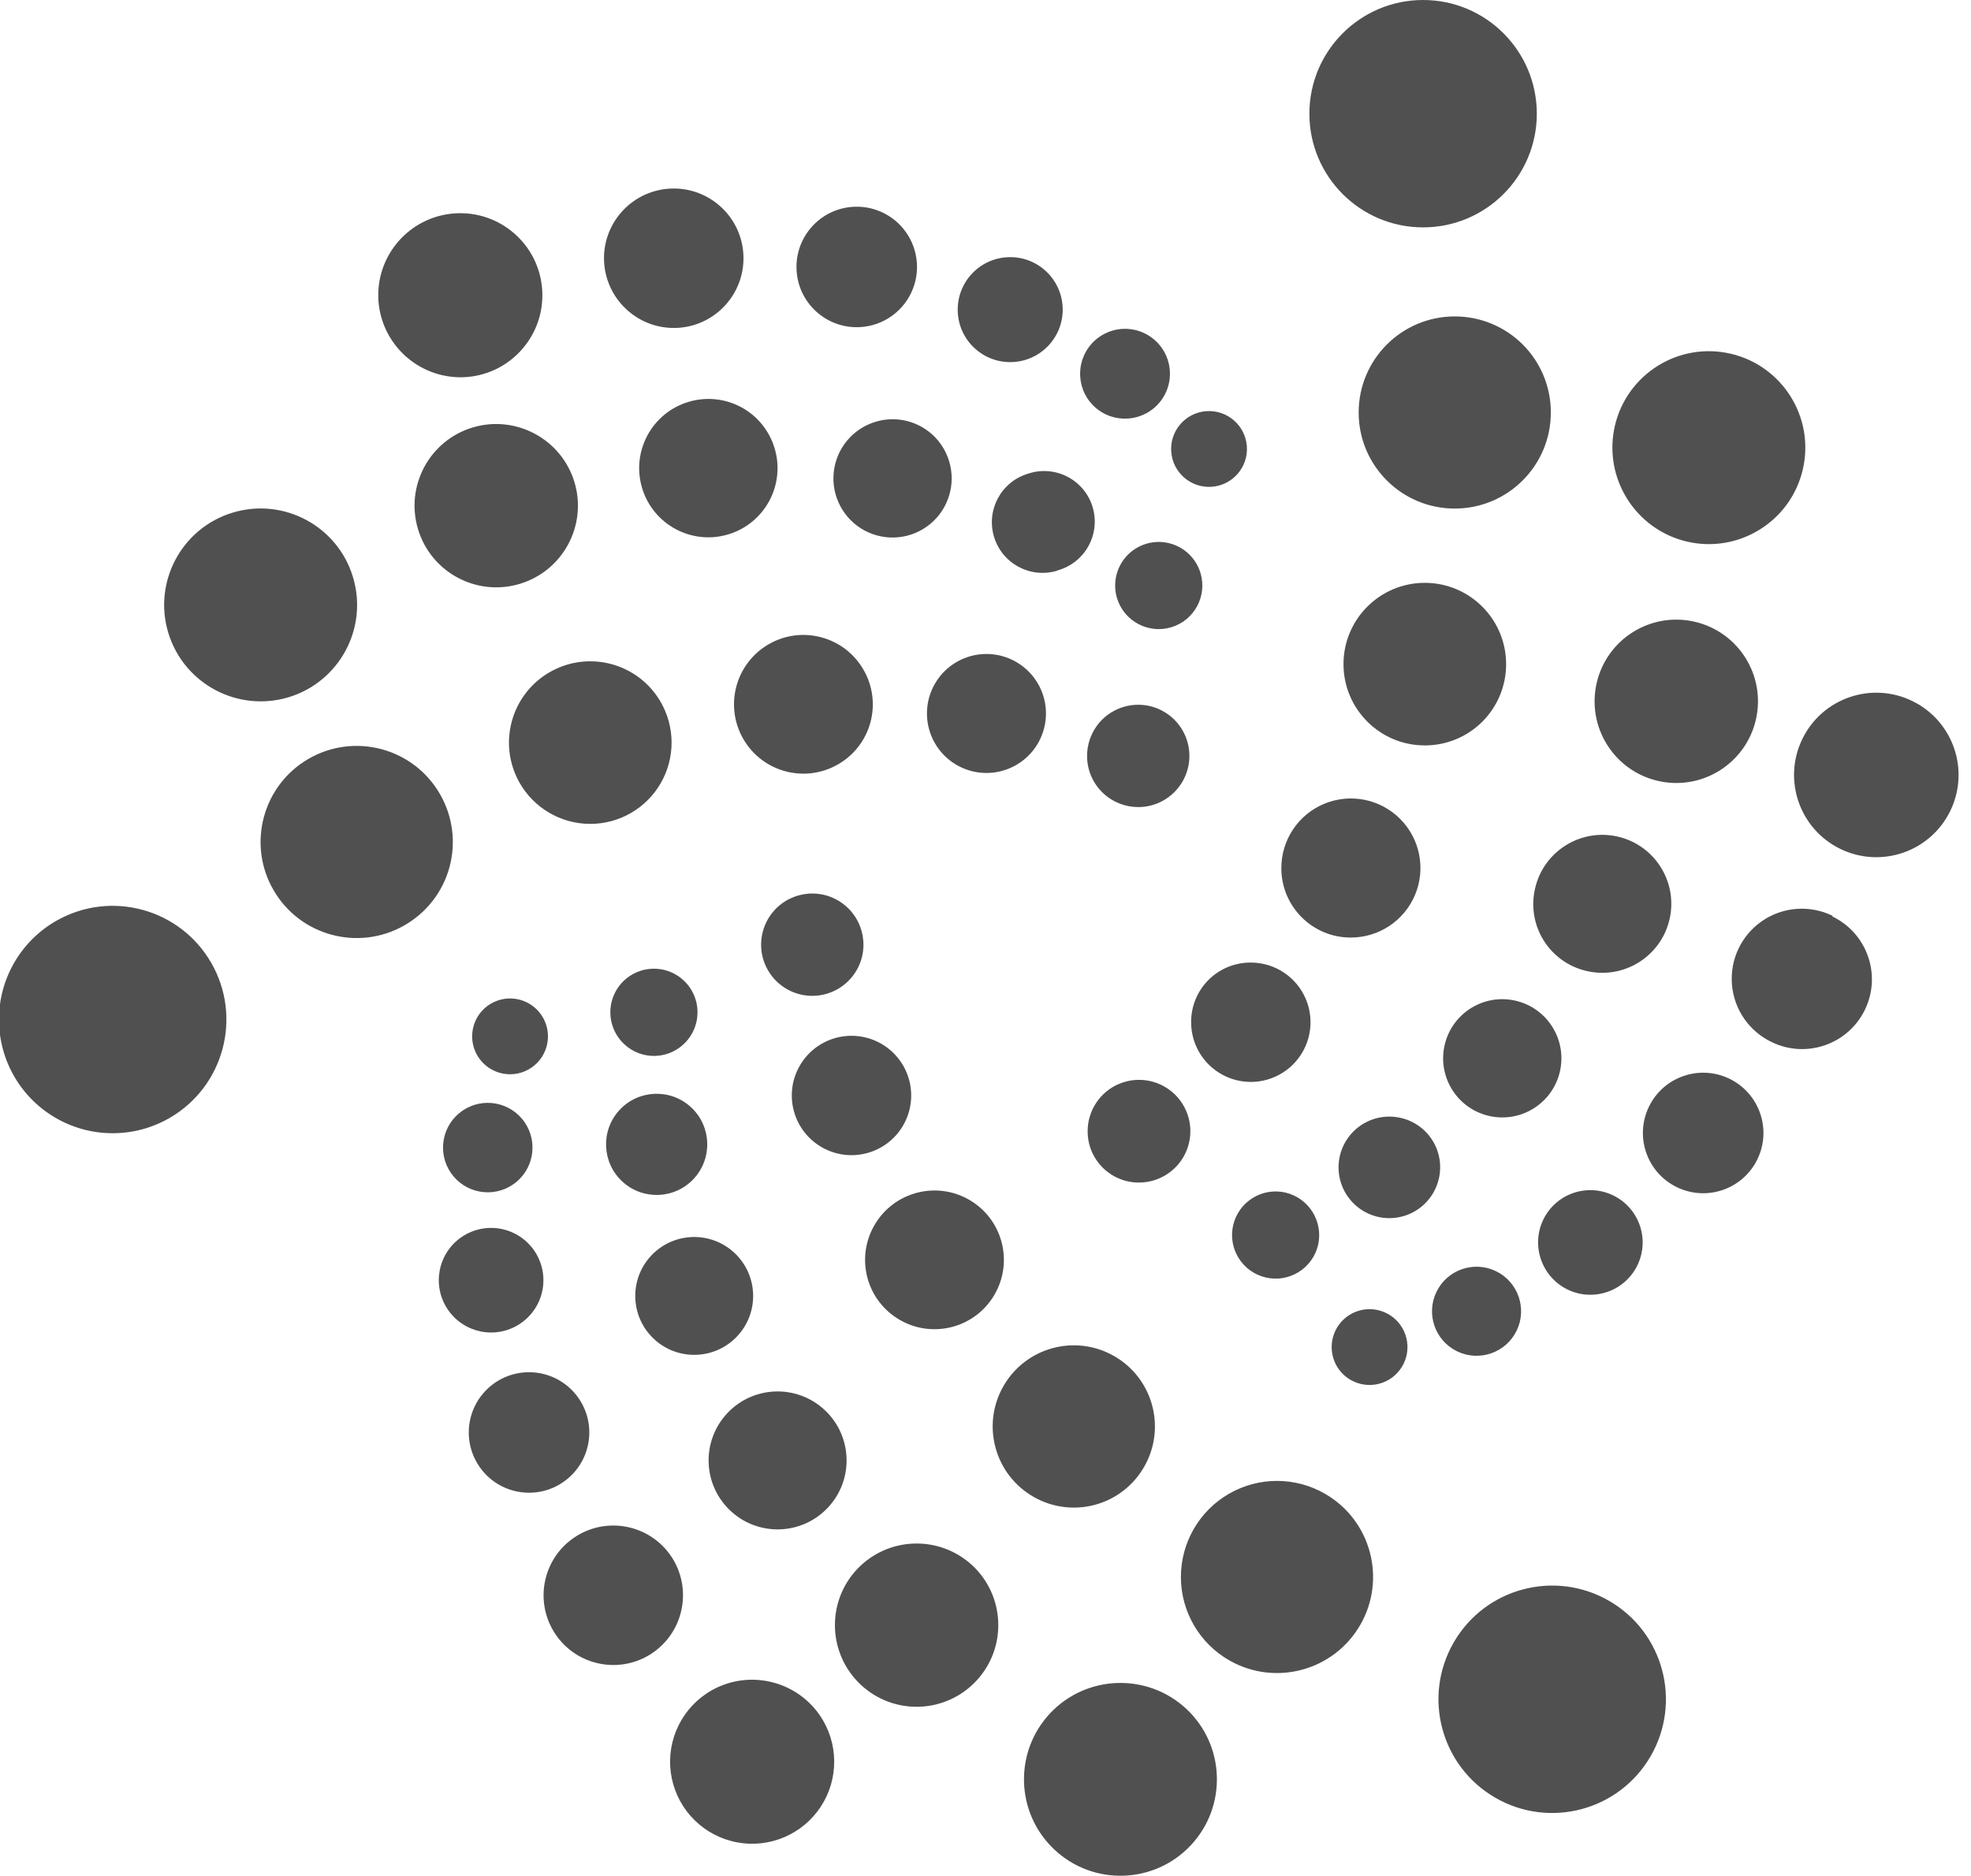
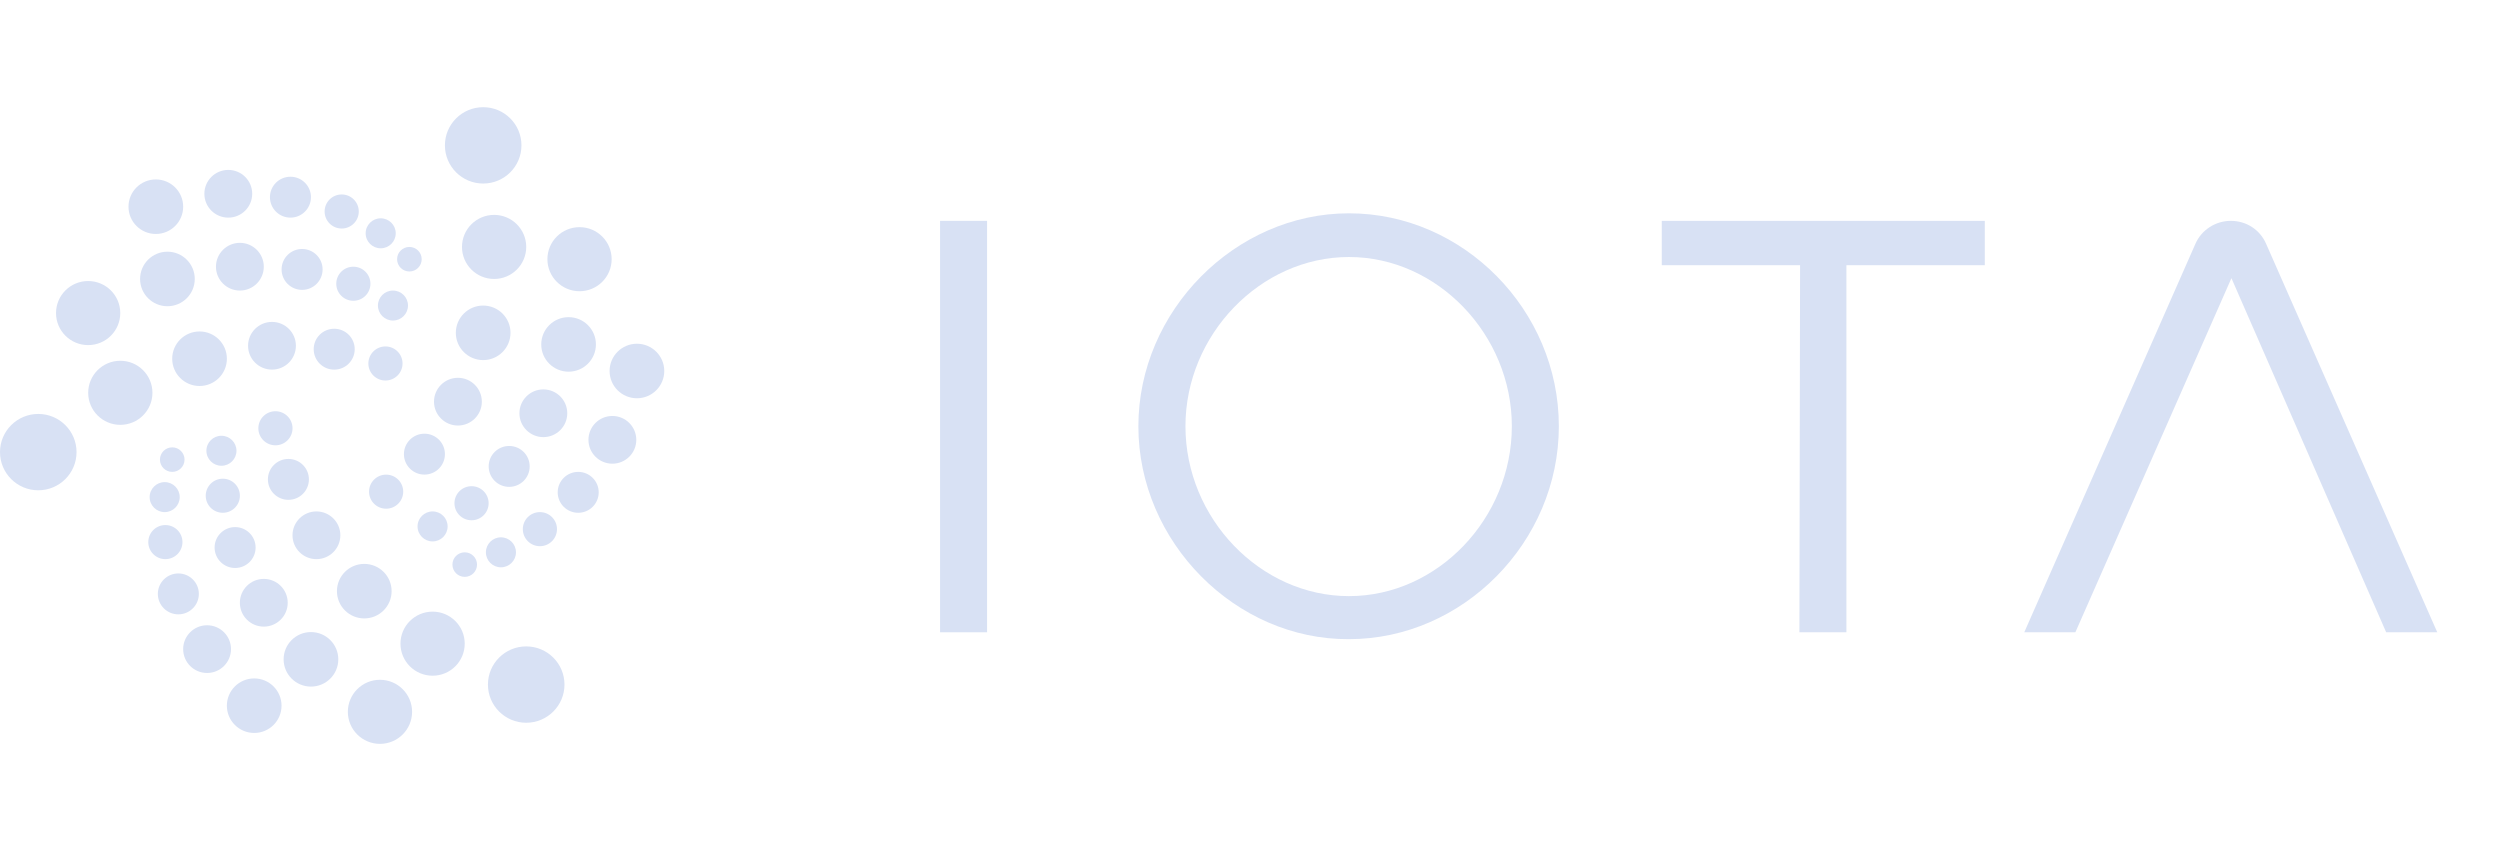
- <svg xmlns="http://www.w3.org/2000/svg" viewBox="0 0 104 99">
-   <g fill="#505050" fill-rule="nonzero">
-     <path d="M75.09 12a6 6 0 1 0 0-12 6 6 0 0 0 0 12zM76.76 16.7a5.07 5.07 0 1 0 5.07 5.07 5.06 5.06 0 0 0-5.07-5.07zM79.47 35.06a4.29 4.29 0 1 0-4.29 4.28 4.28 4.28 0 0 0 4.29-4.28zM71.27 49.48a3.67 3.67 0 1 0-3.66-3.66 3.66 3.66 0 0 0 3.66 3.66zM62.85 53.94A3.15 3.15 0 1 0 66 50.8a3.13 3.13 0 0 0-3.15 3.14zM60.09 62.41a2.71 2.71 0 1 0-2.7-2.7 2.7 2.7 0 0 0 2.7 2.7zM89 28.58a5.09 5.09 0 1 0-3.79-6.11A5.1 5.1 0 0 0 89 28.58zM87.47 41.21a4.31 4.31 0 1 0 1.959-8.395 4.31 4.31 0 0 0-1.959 8.395zM83.74 51.25A3.64 3.64 0 1 0 81 46.88a3.62 3.62 0 0 0 2.74 4.37zM78.55 58.89a3.12 3.12 0 1 0 1.435-6.073 3.12 3.12 0 0 0-1.435 6.073zM73.92 59a2.68 2.68 0 1 0 2 3.21 2.67 2.67 0 0 0-2-3.21zM67.83 62.94a2.3 2.3 0 1 0 1.72 2.76 2.31 2.31 0 0 0-1.72-2.76zM100.91 37a4.34 4.34 0 1 0-3.813 7.798A4.34 4.34 0 0 0 100.91 37zM96.69 48.33a3.699 3.699 0 1 0-3.2 6.67 3.68 3.68 0 0 0 3.2-6.63v-.04zM91.25 56.93a3.18 3.18 0 1 0-2.764 5.728 3.18 3.18 0 0 0 2.764-5.728zM82.72 68.06a2.76 2.76 0 1 0-1.29-3.69 2.77 2.77 0 0 0 1.29 3.69zM76.89 71.32a2.35 2.35 0 1 0 2.041-4.234 2.35 2.35 0 0 0-2.041 4.234zM73.13 69.29a2 2 0 1 0-1.71 3.616 2 2 0 0 0 1.71-3.616zM84.91 84.49a6 6 0 1 0-6.017 10.383A6 6 0 0 0 84.91 84.49zM69.94 78.85a5.07 5.07 0 1 0-5.06 8.787 5.07 5.07 0 0 0 5.06-8.787zM60.39 77.38A4.28 4.28 0 1 0 54.54 79a4.27 4.27 0 0 0 5.85-1.62zM47.48 69.66a3.66 3.66 0 1 0-1.34-5 3.65 3.65 0 0 0 1.34 5zM47.64 59.42a3.15 3.15 0 1 0-5.46-3.142 3.15 3.15 0 0 0 5.46 3.142zM40.52 48.51a2.7 2.7 0 1 0 4.688 2.68 2.7 2.7 0 0 0-4.688-2.68zM55.41 90.42a5.09 5.09 0 1 0 7.19-.23 5.1 5.1 0 0 0-7.19.23zM45.22 82.82a4.31 4.31 0 1 0 6.09-.2 4.32 4.32 0 0 0-6.09.2zM43.69 79.56a3.64 3.64 0 1 0-5.32-4.97 3.64 3.64 0 0 0 5.32 4.97zM38.9 70.52a3.11 3.11 0 1 0-4.54-4.252 3.11 3.11 0 0 0 4.54 4.252zM32.83 62.35a2.67 2.67 0 1 0 3.637-3.91 2.67 2.67 0 0 0-3.637 3.91zM36.18 55a2.3 2.3 0 1 0-3.24.11 2.29 2.29 0 0 0 3.24-.11zM37.26 89.39a4.33 4.33 0 1 0 6 1.14 4.34 4.34 0 0 0-6-1.14zM35.41 82.13a3.68 3.68 0 1 0-1 5.12 3.69 3.69 0 0 0 1-5.12zM30.55 73.82a3.18 3.18 0 1 0-5.247 3.594 3.18 3.18 0 0 0 5.247-3.594zM27.43 69.87a2.76 2.76 0 1 0-3.098-4.568 2.76 2.76 0 0 0 3.098 4.568zM24.4 58.62a2.36 2.36 0 1 0 2.674 3.89 2.36 2.36 0 0 0-2.674-3.89zM28.58 53.59a2 2 0 1 0-3.297 2.264 2 2 0 0 0 3.297-2.264zM3 48.58a6 6 0 1 0 5.972 10.408A6 6 0 0 0 3 48.58zM23.21 41.9a5.07 5.07 0 1 0-1.86 6.93 5.06 5.06 0 0 0 1.86-6.93zM27.41 41.3a4.29 4.29 0 1 0 7.44-4.273 4.29 4.29 0 0 0-7.44 4.273zM45.56 35.34a3.66 3.66 0 1 0-1.34 5 3.65 3.65 0 0 0 1.34-5zM54.79 36.12a3.14 3.14 0 1 0-5.438 3.14 3.14 3.14 0 0 0 5.438-3.14zM61.36 42.26a2.7 2.7 0 1 0-2.692-4.68 2.7 2.7 0 0 0 2.692 4.68zM15.22 36.8a5.09 5.09 0 1 0-6.34-3.4 5.1 5.1 0 0 0 6.34 3.4zM24.94 22.56a4.31 4.31 0 1 0 5.37 2.88 4.32 4.32 0 0 0-5.37-2.88zM36.33 21.21a3.65 3.65 0 1 0 4.54 2.44 3.64 3.64 0 0 0-4.54-2.44zM46.2 22.26a3.12 3.12 0 1 0 3.88 2.08 3.11 3.11 0 0 0-3.88-2.08zM55.78 30.11A2.67 2.67 0 1 0 54.24 25a2.673 2.673 0 0 0 1.54 5.12v-.01zM63.35 30.26a2.3 2.3 0 1 0-4.402 1.334 2.3 2.3 0 0 0 4.402-1.334zM24.61 19.9a4.33 4.33 0 1 0-4.64-4 4.35 4.35 0 0 0 4.64 4zM35.81 17.3a3.68 3.68 0 1 0-3.93-3.4 3.69 3.69 0 0 0 3.93 3.4zM45.44 17.26a3.18 3.18 0 1 0-.536-6.337 3.18 3.18 0 0 0 .536 6.337zM53.38 19.11a2.77 2.77 0 1 0-.153-5.538 2.77 2.77 0 0 0 .153 5.538zM59.5 22.09a2.37 2.37 0 1 0-2.5-2.18 2.36 2.36 0 0 0 2.5 2.18zM63.94 25.69a2 2 0 1 0-.29-3.99 2 2 0 0 0 .29 3.99z" />
-   </g>
+ <svg xmlns="http://www.w3.org/2000/svg" width="470" height="160" viewBox="0 0 470 160" fill="none">
+   <path d="M90.839 34.505C94.813 34.505 98.034 31.292 98.034 27.329C98.034 23.365 94.813 20.152 90.839 20.152C86.865 20.152 83.644 23.365 83.644 27.329C83.644 31.292 86.865 34.505 90.839 34.505Z" fill="#D8E1F4" />
+   <path d="M98.927 135.877C102.9 135.877 106.122 132.663 106.122 128.7C106.122 124.736 102.9 121.523 98.927 121.523C94.953 121.523 91.732 124.736 91.732 128.7C91.732 132.663 94.953 135.877 98.927 135.877Z" fill="#D8E1F4" />
+   <path d="M92.893 52.446C96.228 52.446 98.931 49.749 98.931 46.423C98.931 43.096 96.228 40.399 92.893 40.399C89.558 40.399 86.854 43.096 86.854 46.423C86.854 49.749 89.558 52.446 92.893 52.446Z" fill="#D8E1F4" />
+   <path d="M108.951 54.751C112.287 54.751 114.99 52.055 114.99 48.728C114.99 45.402 112.287 42.705 108.951 42.705C105.616 42.705 102.913 45.402 102.913 48.728C102.913 52.055 105.616 54.751 108.951 54.751Z" fill="#D8E1F4" />
+   <path d="M90.835 67.698C93.673 67.698 95.974 65.403 95.974 62.572C95.974 59.741 93.673 57.446 90.835 57.446C87.996 57.446 85.695 59.741 85.695 62.572C85.695 65.403 87.996 67.698 90.835 67.698Z" fill="#D8E1F4" />
+   <path d="M106.894 69.877C109.732 69.877 112.033 67.582 112.033 64.751C112.033 61.92 109.732 59.625 106.894 59.625C104.055 59.625 101.754 61.92 101.754 64.751C101.754 67.582 104.055 69.877 106.894 69.877Z" fill="#D8E1F4" />
+   <path d="M119.743 74.873C122.581 74.873 124.882 72.578 124.882 69.747C124.882 66.916 122.581 64.621 119.743 64.621C116.904 64.621 114.603 66.916 114.603 69.747C114.603 72.578 116.904 74.873 119.743 74.873Z" fill="#D8E1F4" />
+   <path d="M102.148 82.179C104.632 82.179 106.645 80.171 106.645 77.693C106.645 75.216 104.632 73.208 102.148 73.208C99.665 73.208 97.651 75.216 97.651 77.693C97.651 80.171 99.665 82.179 102.148 82.179Z" fill="#D8E1F4" />
+   <path d="M86.089 80C88.573 80 90.586 77.992 90.586 75.515C90.586 73.037 88.573 71.029 86.089 71.029C83.606 71.029 81.592 73.037 81.592 75.515C81.592 77.992 83.606 80 86.089 80Z" fill="#D8E1F4" />
+   <path d="M115.126 87.174C117.609 87.174 119.623 85.166 119.623 82.689C119.623 80.211 117.609 78.203 115.126 78.203C112.642 78.203 110.629 80.211 110.629 82.689C110.629 85.166 112.642 87.174 115.126 87.174Z" fill="#D8E1F4" />
+   <path d="M95.724 91.531C97.853 91.531 99.579 89.81 99.579 87.686C99.579 85.563 97.853 83.842 95.724 83.842C93.595 83.842 91.87 85.563 91.87 87.686C91.87 89.81 93.595 91.531 95.724 91.531Z" fill="#D8E1F4" />
+   <path d="M108.702 96.403C110.831 96.403 112.556 94.682 112.556 92.558C112.556 90.435 110.831 88.714 108.702 88.714C106.573 88.714 104.847 90.435 104.847 92.558C104.847 94.682 106.573 96.403 108.702 96.403Z" fill="#D8E1F4" />
+   <path d="M79.793 89.224C81.921 89.224 83.647 87.503 83.647 85.38C83.647 83.256 81.921 81.535 79.793 81.535C77.664 81.535 75.938 83.256 75.938 85.38C75.938 87.503 77.664 89.224 79.793 89.224Z" fill="#D8E1F4" />
+   <path d="M88.651 97.811C90.425 97.811 91.863 96.377 91.863 94.607C91.863 92.838 90.425 91.403 88.651 91.403C86.877 91.403 85.439 92.838 85.439 94.607C85.439 96.377 86.877 97.811 88.651 97.811Z" fill="#D8E1F4" />
+   <path d="M94.176 106.655C95.737 106.655 97.003 105.393 97.003 103.836C97.003 102.279 95.737 101.017 94.176 101.017C92.615 101.017 91.35 102.279 91.35 103.836C91.35 105.393 92.615 106.655 94.176 106.655Z" fill="#D8E1F4" />
+   <path d="M87.37 108.451C88.647 108.451 89.682 107.419 89.682 106.145C89.682 104.871 88.647 103.838 87.37 103.838C86.092 103.838 85.057 104.871 85.057 106.145C85.057 107.419 86.092 108.451 87.37 108.451Z" fill="#D8E1F4" />
+   <path d="M81.326 101.787C82.887 101.787 84.152 100.525 84.152 98.968C84.152 97.411 82.887 96.148 81.326 96.148C79.765 96.148 78.499 97.411 78.499 98.968C78.499 100.525 79.765 101.787 81.326 101.787Z" fill="#D8E1F4" />
+   <path d="M72.592 95.637C74.366 95.637 75.804 94.203 75.804 92.433C75.804 90.664 74.366 89.23 72.592 89.23C70.818 89.23 69.38 90.664 69.38 92.433C69.38 94.203 70.818 95.637 72.592 95.637Z" fill="#D8E1F4" />
+   <path d="M72.465 71.538C74.239 71.538 75.677 70.104 75.677 68.335C75.677 66.565 74.239 65.131 72.465 65.131C70.691 65.131 69.253 66.565 69.253 68.335C69.253 70.104 70.691 71.538 72.465 71.538Z" fill="#D8E1F4" />
+   <path d="M73.876 60.263C75.437 60.263 76.703 59.001 76.703 57.443C76.703 55.886 75.437 54.624 73.876 54.624C72.315 54.624 71.05 55.886 71.05 57.443C71.05 59.001 72.315 60.263 73.876 60.263Z" fill="#D8E1F4" />
+   <path d="M76.965 51.038C78.242 51.038 79.278 50.006 79.278 48.732C79.278 47.458 78.242 46.425 76.965 46.425C75.688 46.425 74.652 47.458 74.652 48.732C74.652 50.006 75.688 51.038 76.965 51.038Z" fill="#D8E1F4" />
+   <path d="M71.57 46.681C73.131 46.681 74.397 45.418 74.397 43.861C74.397 42.304 73.131 41.042 71.57 41.042C70.009 41.042 68.743 42.304 68.743 43.861C68.743 45.418 70.009 46.681 71.57 46.681Z" fill="#D8E1F4" />
+   <path d="M101.502 102.684C103.276 102.684 104.714 101.25 104.714 99.48C104.714 97.711 103.276 96.276 101.502 96.276C99.728 96.276 98.29 97.711 98.29 99.48C98.29 101.25 99.728 102.684 101.502 102.684Z" fill="#D8E1F4" />
+   <path d="M64.239 42.964C66.013 42.964 67.451 41.53 67.451 39.761C67.451 37.991 66.013 36.557 64.239 36.557C62.465 36.557 61.027 37.991 61.027 39.761C61.027 41.53 62.465 42.964 64.239 42.964Z" fill="#D8E1F4" />
+   <path d="M66.429 56.547C68.203 56.547 69.641 55.113 69.641 53.343C69.641 51.574 68.203 50.14 66.429 50.14C64.655 50.14 63.217 51.574 63.217 53.343C63.217 55.113 64.655 56.547 66.429 56.547Z" fill="#D8E1F4" />
+   <path d="M62.83 69.493C64.959 69.493 66.685 67.772 66.685 65.648C66.685 63.525 64.959 61.804 62.83 61.804C60.701 61.804 58.975 63.525 58.975 65.648C58.975 67.772 60.701 69.493 62.83 69.493Z" fill="#D8E1F4" />
+   <path d="M51.133 69.489C53.617 69.489 55.63 67.481 55.63 65.004C55.63 62.527 53.617 60.519 51.133 60.519C48.65 60.519 46.636 62.527 46.636 65.004C46.636 67.481 48.65 69.489 51.133 69.489Z" fill="#D8E1F4" />
+   <path d="M37.513 72.567C40.352 72.567 42.653 70.272 42.653 67.441C42.653 64.609 40.352 62.315 37.513 62.315C34.675 62.315 32.374 64.609 32.374 67.441C32.374 70.272 34.675 72.567 37.513 72.567Z" fill="#D8E1F4" />
+   <path d="M22.619 79.871C25.954 79.871 28.658 77.174 28.658 73.847C28.658 70.521 25.954 67.824 22.619 67.824C19.284 67.824 16.58 70.521 16.58 73.847C16.58 77.174 19.284 79.871 22.619 79.871Z" fill="#D8E1F4" />
+   <path d="M7.195 92.174C11.169 92.174 14.39 88.961 14.39 84.998C14.39 81.034 11.169 77.821 7.195 77.821C3.221 77.821 0 81.034 0 84.998C0 88.961 3.221 92.174 7.195 92.174Z" fill="#D8E1F4" />
+   <path d="M16.571 64.88C19.906 64.88 22.61 62.184 22.61 58.857C22.61 55.531 19.906 52.834 16.571 52.834C13.236 52.834 10.532 55.531 10.532 58.857C10.532 62.184 13.236 64.88 16.571 64.88Z" fill="#D8E1F4" />
+   <path d="M31.476 57.571C34.314 57.571 36.615 55.276 36.615 52.444C36.615 49.613 34.314 47.318 31.476 47.318C28.637 47.318 26.336 49.613 26.336 52.444C26.336 55.276 28.637 57.571 31.476 57.571Z" fill="#D8E1F4" />
+   <path d="M29.297 43.987C32.135 43.987 34.436 41.692 34.436 38.861C34.436 36.029 32.135 33.734 29.297 33.734C26.458 33.734 24.157 36.029 24.157 38.861C24.157 41.692 26.458 43.987 29.297 43.987Z" fill="#D8E1F4" />
+   <path d="M42.918 40.915C45.401 40.915 47.415 38.907 47.415 36.43C47.415 33.953 45.401 31.944 42.918 31.944C40.434 31.944 38.421 33.953 38.421 36.43C38.421 38.907 40.434 40.915 42.918 40.915Z" fill="#D8E1F4" />
+   <path d="M54.604 40.915C56.733 40.915 58.459 39.194 58.459 37.07C58.459 34.947 56.733 33.226 54.604 33.226C52.475 33.226 50.75 34.947 50.75 37.07C50.75 39.194 52.475 40.915 54.604 40.915Z" fill="#D8E1F4" />
+   <path d="M56.794 54.497C58.922 54.497 60.648 52.776 60.648 50.652C60.648 48.529 58.922 46.808 56.794 46.808C54.665 46.808 52.939 48.529 52.939 50.652C52.939 52.776 54.665 54.497 56.794 54.497Z" fill="#D8E1F4" />
+   <path d="M45.097 54.625C47.58 54.625 49.594 52.617 49.594 50.14C49.594 47.663 47.58 45.654 45.097 45.654C42.613 45.654 40.6 47.663 40.6 50.14C40.6 52.617 42.613 54.625 45.097 54.625Z" fill="#D8E1F4" />
+   <path d="M32.38 88.715C33.658 88.715 34.693 87.682 34.693 86.408C34.693 85.134 33.658 84.102 32.38 84.102C31.103 84.102 30.068 85.134 30.068 86.408C30.068 87.682 31.103 88.715 32.38 88.715Z" fill="#D8E1F4" />
+   <path d="M41.63 87.563C43.191 87.563 44.456 86.3 44.456 84.743C44.456 83.186 43.191 81.924 41.63 81.924C40.069 81.924 38.803 83.186 38.803 84.743C38.803 86.3 40.069 87.563 41.63 87.563Z" fill="#D8E1F4" />
+   <path d="M51.783 83.718C53.557 83.718 54.995 82.284 54.995 80.514C54.995 78.745 53.557 77.311 51.783 77.311C50.009 77.311 48.571 78.745 48.571 80.514C48.571 82.284 50.009 83.718 51.783 83.718Z" fill="#D8E1F4" />
+   <path d="M54.221 93.969C56.349 93.969 58.075 92.248 58.075 90.125C58.075 88.002 56.349 86.28 54.221 86.28C52.092 86.28 50.366 88.002 50.366 90.125C50.366 92.248 52.092 93.969 54.221 93.969Z" fill="#D8E1F4" />
+   <path d="M41.888 96.403C43.662 96.403 45.1 94.968 45.1 93.199C45.1 91.43 43.662 89.995 41.888 89.995C40.114 89.995 38.676 91.43 38.676 93.199C38.676 94.968 40.114 96.403 41.888 96.403Z" fill="#D8E1F4" />
+   <path d="M30.96 96.277C32.521 96.277 33.786 95.015 33.786 93.458C33.786 91.901 32.521 90.639 30.96 90.639C29.399 90.639 28.133 91.901 28.133 93.458C28.133 95.015 29.399 96.277 30.96 96.277Z" fill="#D8E1F4" />
+   <path d="M31.09 105.119C32.864 105.119 34.303 103.684 34.303 101.915C34.303 100.145 32.864 98.711 31.09 98.711C29.316 98.711 27.878 100.145 27.878 101.915C27.878 103.684 29.316 105.119 31.09 105.119Z" fill="#D8E1F4" />
+   <path d="M44.2 106.782C46.328 106.782 48.054 105.061 48.054 102.937C48.054 100.814 46.328 99.093 44.2 99.093C42.071 99.093 40.345 100.814 40.345 102.937C40.345 105.061 42.071 106.782 44.2 106.782Z" fill="#D8E1F4" />
+   <path d="M59.488 105.119C61.971 105.119 63.985 103.111 63.985 100.634C63.985 98.157 61.971 96.148 59.488 96.148C57.004 96.148 54.991 98.157 54.991 100.634C54.991 103.111 57.004 105.119 59.488 105.119Z" fill="#D8E1F4" />
+   <path d="M68.483 116.264C71.322 116.264 73.623 113.969 73.623 111.138C73.623 108.307 71.322 106.012 68.483 106.012C65.645 106.012 63.344 108.307 63.344 111.138C63.344 113.969 65.645 116.264 68.483 116.264Z" fill="#D8E1F4" />
+   <path d="M49.593 117.805C52.076 117.805 54.09 115.797 54.09 113.319C54.09 110.842 52.076 108.834 49.593 108.834C47.109 108.834 45.096 110.842 45.096 113.319C45.096 115.797 47.109 117.805 49.593 117.805Z" fill="#D8E1F4" />
+   <path d="M38.932 126.52C41.415 126.52 43.428 124.511 43.428 122.034C43.428 119.557 41.415 117.549 38.932 117.549C36.448 117.549 34.435 119.557 34.435 122.034C34.435 124.511 36.448 126.52 38.932 126.52Z" fill="#D8E1F4" />
+   <path d="M47.791 137.796C50.629 137.796 52.93 135.501 52.93 132.67C52.93 129.839 50.629 127.544 47.791 127.544C44.952 127.544 42.651 129.839 42.651 132.67C42.651 135.501 44.952 137.796 47.791 137.796Z" fill="#D8E1F4" />
+   <path d="M71.434 139.846C74.769 139.846 77.473 137.15 77.473 133.823C77.473 130.496 74.769 127.8 71.434 127.8C68.099 127.8 65.395 130.496 65.395 133.823C65.395 137.15 68.099 139.846 71.434 139.846Z" fill="#D8E1F4" />
+   <path d="M58.461 129.081C61.299 129.081 63.6 126.786 63.6 123.955C63.6 121.124 61.299 118.829 58.461 118.829C55.622 118.829 53.321 121.124 53.321 123.955C53.321 126.786 55.622 129.081 58.461 129.081Z" fill="#D8E1F4" />
+   <path d="M81.328 127.034C84.663 127.034 87.367 124.337 87.367 121.01C87.367 117.684 84.663 114.987 81.328 114.987C77.993 114.987 75.289 117.684 75.289 121.01C75.289 124.337 77.993 127.034 81.328 127.034Z" fill="#D8E1F4" />
+   <path d="M33.528 115.497C35.657 115.497 37.383 113.776 37.383 111.652C37.383 109.529 35.657 107.808 33.528 107.808C31.399 107.808 29.674 109.529 29.674 111.652C29.674 113.776 31.399 115.497 33.528 115.497Z" fill="#D8E1F4" />
+   <path d="M185.569 41.52H176.732V118.869H185.569V41.52Z" fill="#D8E1F4" />
+   <path d="M214.015 80.133C214.015 58.459 232.21 40.103 253.607 40.103C275.128 40.103 293.063 58.322 293.063 80.133C293.063 101.943 275.004 120.162 253.607 120.162C232.334 120.286 214.015 101.943 214.015 80.133ZM284.226 80.133C284.226 62.945 270.263 48.318 253.607 48.318C236.951 48.318 222.865 62.945 222.865 80.133C222.865 97.457 236.951 112.071 253.607 112.071C270.263 112.071 284.226 97.457 284.226 80.133Z" fill="#D8E1F4" />
+   <path d="M338.414 49.858H312.412V41.52H373.14V49.858H347.126V118.869H338.29L338.414 49.858Z" fill="#D8E1F4" />
+   <path d="M419.508 52.294L390.168 118.869H380.562L412.719 45.882C413.874 43.185 416.567 41.52 419.384 41.52C422.326 41.52 424.895 43.185 426.049 45.882L458.207 118.869H448.601L419.508 52.294Z" fill="#D8E1F4" />
</svg>
